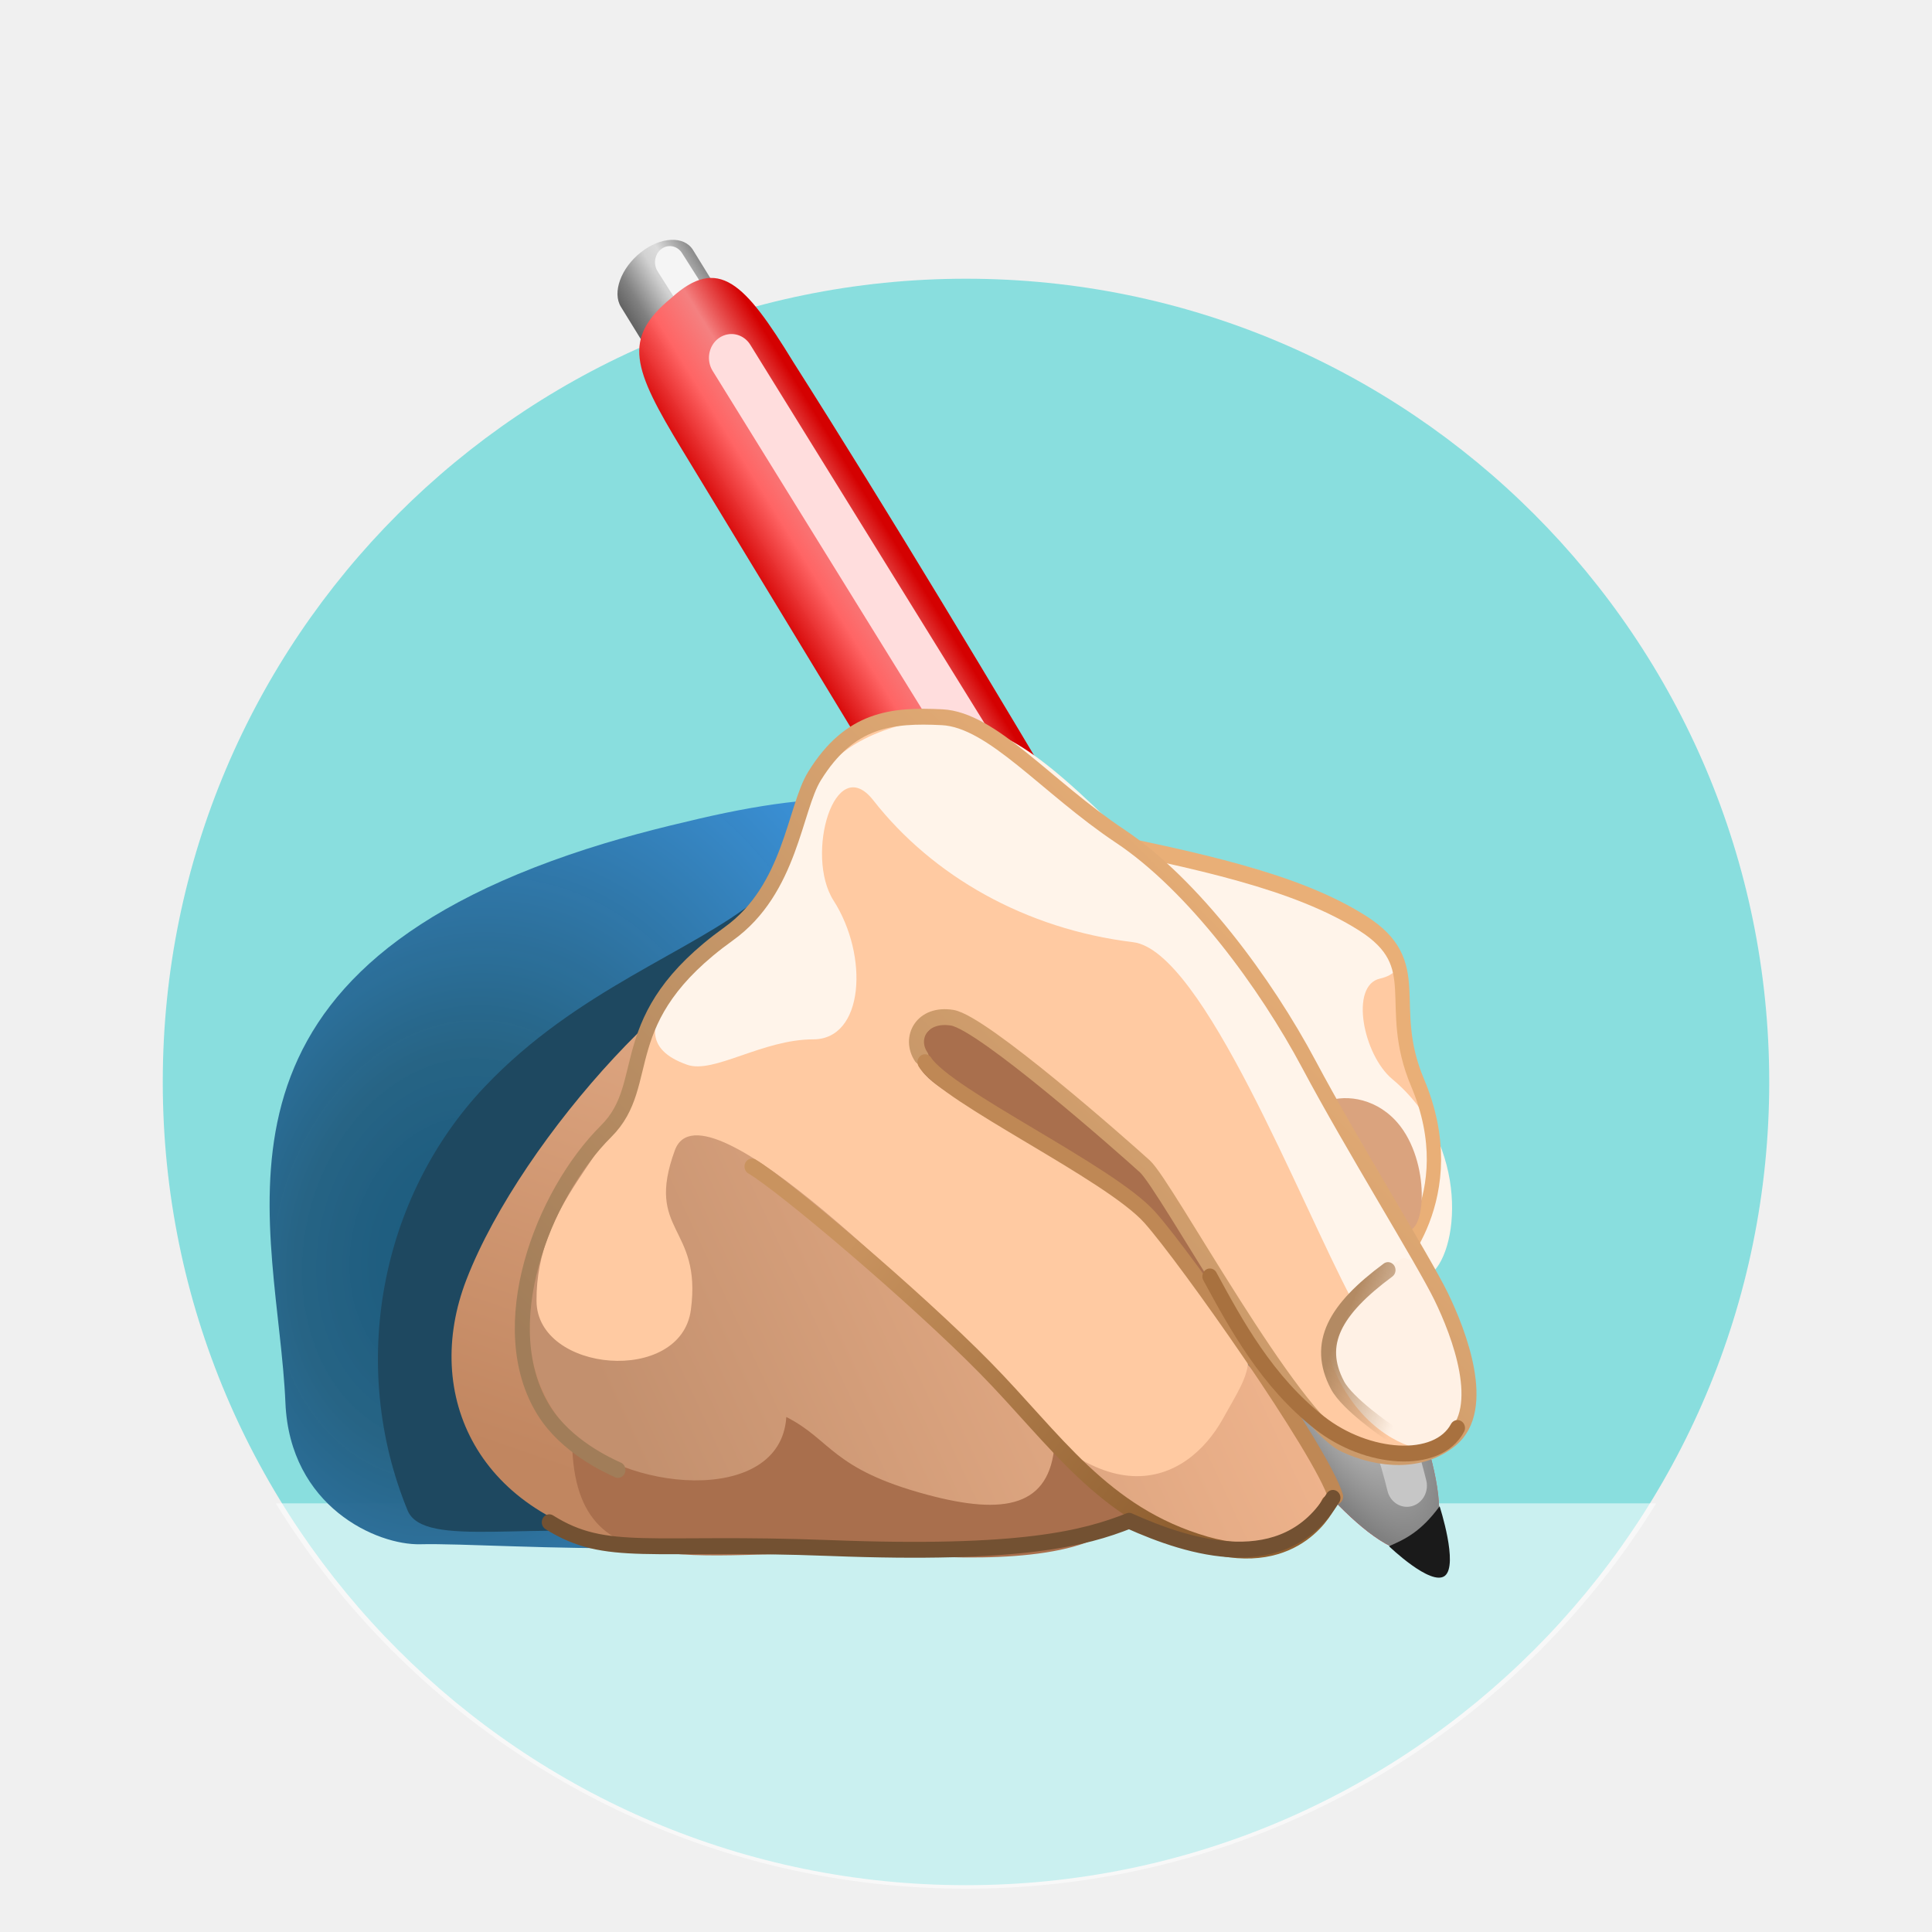
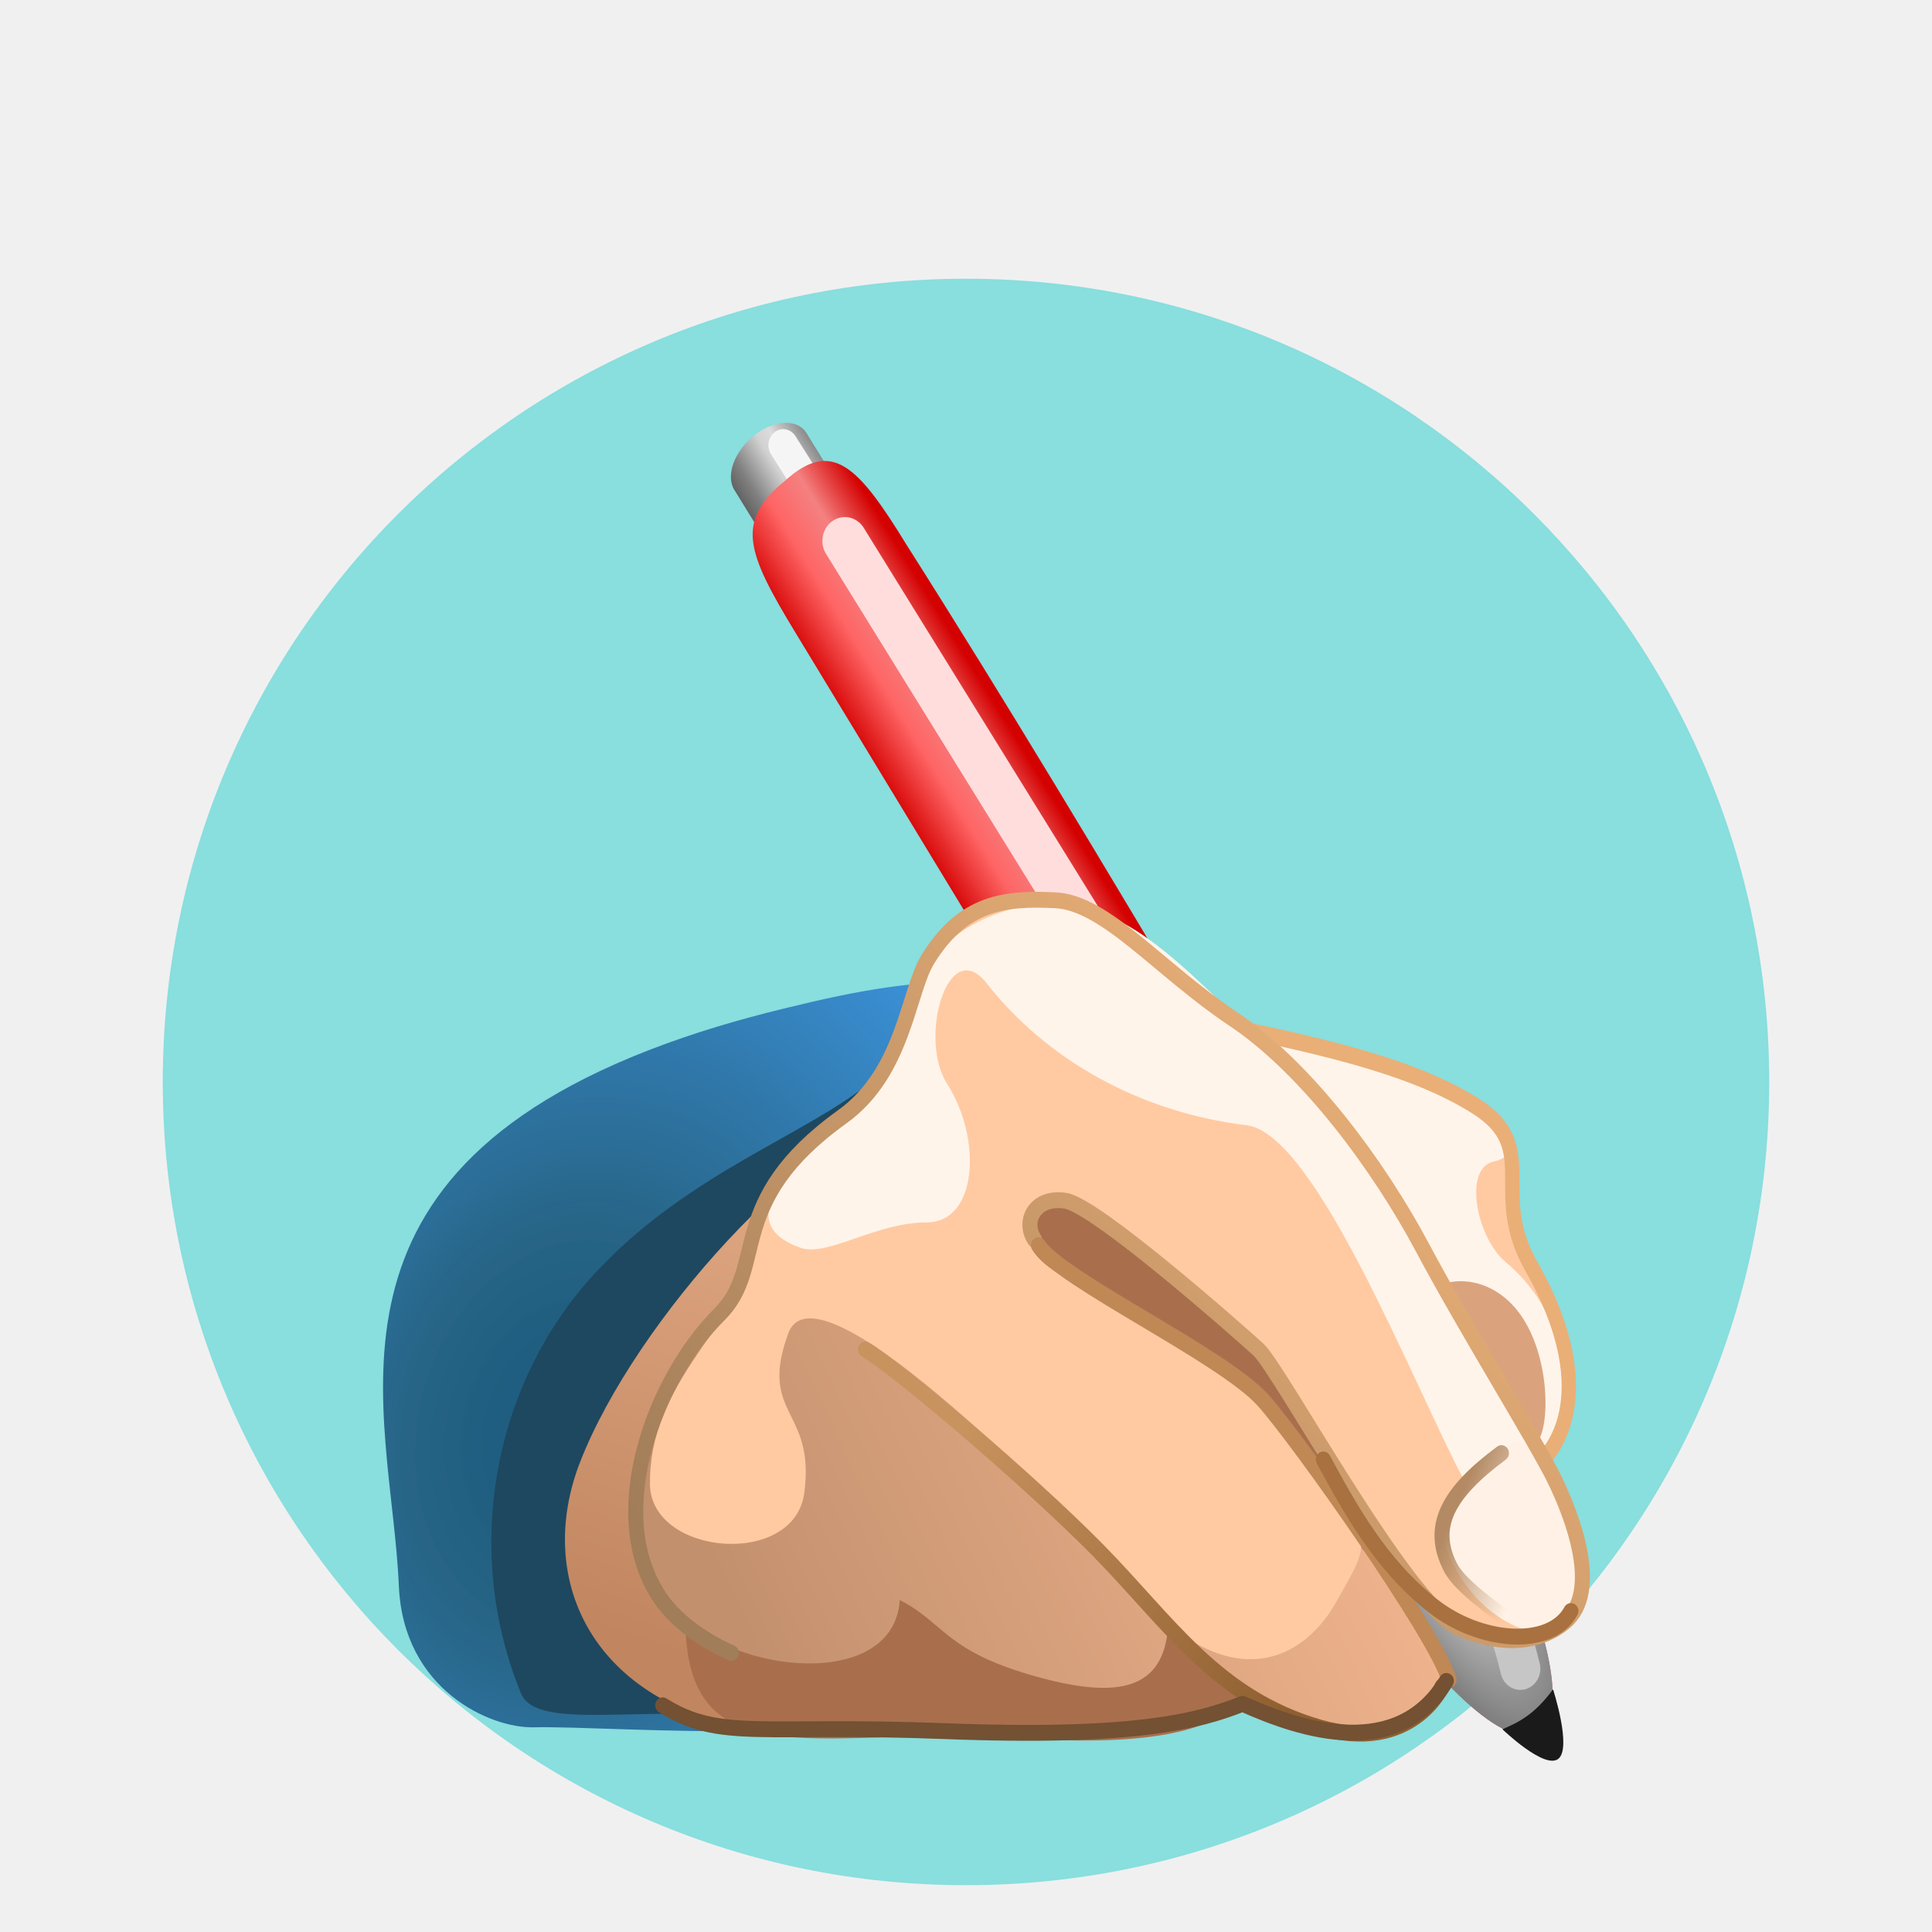
<svg xmlns="http://www.w3.org/2000/svg" xmlns:xlink="http://www.w3.org/1999/xlink" width="100" height="100" viewBox="0 0 26.458 26.458" version="1.1" id="svg2787">
  <defs id="defs2784">
    <radialGradient xlink:href="#linearGradient59915" id="radialGradient60842" cx="3.635" cy="19.025" fx="3.635" fy="19.025" r="8.092" gradientTransform="matrix(1.095756,0.4466969,-0.5034751,1.337597,10.75593,-7.815482)" gradientUnits="userSpaceOnUse" />
    <linearGradient id="linearGradient59915">
      <stop style="stop-color:#18587b;stop-opacity:1;" offset="0.003" id="stop59911" />
      <stop style="stop-color:#246183;stop-opacity:0.973;" offset="0.337" id="stop60848" />
      <stop style="stop-color:#3b91d9;stop-opacity:0.995;" offset="1" id="stop59913" />
    </linearGradient>
    <linearGradient xlink:href="#linearGradient76035" id="linearGradient76037" x1="3.644" y1="23.313" x2="6.448" y2="14.913" gradientUnits="userSpaceOnUse" gradientTransform="matrix(0.9579003,0,0,0.9289272,1.946595,1.211061)" />
    <linearGradient id="linearGradient76035">
      <stop style="stop-color:#c18660;stop-opacity:1;" offset="0" id="stop76031" />
      <stop style="stop-color:#dca47f;stop-opacity:1;" offset="1" id="stop76033" />
    </linearGradient>
    <linearGradient xlink:href="#linearGradient85669" id="linearGradient85671" x1="5.317" y1="5.855" x2="7.33" y2="5.855" gradientUnits="userSpaceOnUse" gradientTransform="matrix(0.8841996,0,0,0.8964211,1.145549,2.759396)" />
    <linearGradient id="linearGradient85669">
      <stop style="stop-color:#636363;stop-opacity:1;" offset="0" id="stop85665" />
      <stop style="stop-color:#818181;stop-opacity:1;" offset="0.184" id="stop86670" />
      <stop style="stop-color:#d2d2d2;stop-opacity:1;" offset="0.521" id="stop85673" />
      <stop style="stop-color:#dcdcdc;stop-opacity:1;" offset="0.675" id="stop85675" />
      <stop style="stop-color:#8a8a8a;stop-opacity:1;" offset="1" id="stop85667" />
    </linearGradient>
    <linearGradient xlink:href="#linearGradient84743" id="linearGradient85041" gradientUnits="userSpaceOnUse" x1="-34.784" y1="47.867" x2="-31.362" y2="47.867" gradientTransform="matrix(0.6492605,-0.4844824,0.4526116,0.6949785,17.44154,-35.16798)" />
    <linearGradient id="linearGradient84743">
      <stop style="stop-color:#d40000;stop-opacity:1;" offset="0" id="stop84739" />
      <stop style="stop-color:#ff6464;stop-opacity:0.996;" offset="0.389" id="stop84747" />
      <stop style="stop-color:#f48080;stop-opacity:0.996;" offset="0.665" id="stop84749" />
      <stop style="stop-color:#d40000;stop-opacity:0.996;" offset="1" id="stop84741" />
    </linearGradient>
    <radialGradient xlink:href="#linearGradient84755" id="radialGradient84763-1" cx="-33.851" cy="60.536" fx="-33.851" fy="60.536" r="1.676" gradientTransform="matrix(1.223267,2.026778,-0.7182522,0.4967031,107.5069,59.95209)" gradientUnits="userSpaceOnUse" />
    <linearGradient id="linearGradient84755">
      <stop style="stop-color:#d5d5d5;stop-opacity:1;" offset="0" id="stop84761" />
      <stop style="stop-color:#808080;stop-opacity:1;" offset="1" id="stop84751" />
    </linearGradient>
    <linearGradient xlink:href="#linearGradient65575" id="linearGradient65577" x1="6.909" y1="24.187" x2="22.028" y2="15.963" gradientUnits="userSpaceOnUse" gradientTransform="matrix(0.8328184,0,0,0.918809,3.034484,1.09156)" />
    <linearGradient id="linearGradient65575">
      <stop style="stop-color:#c3906e;stop-opacity:1;" offset="0" id="stop65573" />
      <stop style="stop-color:#f7ba92;stop-opacity:1;" offset="1" id="stop65571" />
    </linearGradient>
    <linearGradient xlink:href="#linearGradient84936" id="linearGradient85043" gradientUnits="userSpaceOnUse" x1="-32.29" y1="58.451" x2="-32.677" y2="61.374" gradientTransform="matrix(0.6492605,-0.4844824,0.4526116,0.6949785,17.44154,-35.16798)" />
    <linearGradient id="linearGradient84936">
      <stop style="stop-color:#ffffff;stop-opacity:1;" offset="0" id="stop84932" />
      <stop style="stop-color:#c6c6c6;stop-opacity:1;" offset="1" id="stop84934" />
    </linearGradient>
    <linearGradient xlink:href="#linearGradient65608" id="linearGradient65610" x1="4.747" y1="22.042" x2="17.09" y2="7.688" gradientUnits="userSpaceOnUse" gradientTransform="matrix(0.8328184,0,0,0.918809,3.034484,1.09156)" />
    <linearGradient id="linearGradient65608">
      <stop style="stop-color:#a17d59;stop-opacity:1;" offset="0" id="stop65604" />
      <stop style="stop-color:#e9af77;stop-opacity:1;" offset="1" id="stop65606" />
    </linearGradient>
    <linearGradient xlink:href="#linearGradient65616" id="linearGradient65618" x1="12.141" y1="19.435" x2="19.578" y2="25.749" gradientUnits="userSpaceOnUse" gradientTransform="matrix(0.8328184,0,0,0.918809,3.034484,1.09156)" />
    <linearGradient id="linearGradient65616">
      <stop style="stop-color:#c9935f;stop-opacity:1;" offset="0" id="stop65612" />
      <stop style="stop-color:#8f5f30;stop-opacity:1;" offset="1" id="stop65614" />
    </linearGradient>
    <linearGradient xlink:href="#linearGradient90927" id="linearGradient90929" x1="22.897" y1="21.657" x2="24.824" y2="22.583" gradientUnits="userSpaceOnUse" gradientTransform="matrix(0.8724877,0,0,0.9339243,2.463191,0.9347117)" />
    <linearGradient id="linearGradient90927">
      <stop style="stop-color:#b38a63;stop-opacity:1;" offset="0.088" id="stop90923" />
      <stop style="stop-color:#b38a63;stop-opacity:0;" offset="1" id="stop90925" />
    </linearGradient>
-     <mask maskUnits="userSpaceOnUse" id="mask17837">
-       <circle style="fill:#ffffff;fill-opacity:1;fill-rule:evenodd;stroke-width:0.224" id="circle17839" cx="13.229" cy="14.817" r="11" />
+     <mask maskUnits="userSpaceOnUse" id="mask54252">
+       <circle style="fill:#ffffff;fill-opacity:1;fill-rule:evenodd;stroke-width:0.226" id="circle54254" cx="16.529" cy="23.564" r="11.101" />
    </mask>
  </defs>
  <g id="layer1">
    <circle style="fill:#89dede;fill-opacity:1;fill-rule:evenodd;stroke-width:0.224" id="path29876" cx="13.229" cy="14.817" r="11" />
-     <rect style="fill:#ffffff;fill-opacity:0.547;fill-rule:evenodd;stroke-width:0.217" id="rect51341" width="26.458" height="5.619" x="1.4305115e-06" y="20.588" mask="url(#mask17837)" transform="matrix(1.009144,0,0,1.009144,-0.1209638,-0.188254)" />
-     <g id="g39395" transform="matrix(0.6852605,0,0,0.7240181,2.729419,3.179968)">
+     <rect style="fill:#ffffff;fill-opacity:0.547;fill-rule:evenodd;stroke-width:0.219" id="rect51341" width="26.7" height="5.67" x="3.079" y="31.239" mask="url(#mask54252)" transform="translate(-3.300168,-8.848254)" />
+     <g id="g39395" transform="matrix(0.6852605,0,0,0.7240181,4.282752,5.686754)">
      <path style="fill:url(#radialGradient60842);fill-opacity:1;stroke:none;stroke-width:0;stroke-linecap:round;stroke-linejoin:round;stroke-miterlimit:8;stroke-dasharray:none;stroke-opacity:1;paint-order:fill markers stroke;stop-color:#000000" d="m 16.599,15.321 c -1.919,-1.343 0.735,-2.168 -0.772,-3.595 -1.185,-1.122 -2.957,-1.266 -5.834,-0.634 -0.782,0.172 -1.655,0.376 -2.603,0.684 -7.734,2.513 -5.817,7.061 -5.669,10.366 0.088,1.967 1.83,2.696 2.698,2.675 0.787,-0.019 2.719,0.102 4.471,0.068 3.099,-0.06 7.71,-9.564 7.71,-9.564 z" id="path57461" />
      <path style="fill:#1e4860;fill-opacity:1;stroke:#8d643e;stroke-width:0;stroke-linecap:round;stroke-linejoin:round;stroke-miterlimit:8;stroke-dasharray:none;stroke-opacity:1;paint-order:fill markers stroke;stop-color:#000000" d="m 11.154,12.611 c -0.402,1.671 -2.074,2.937 -3.644,5.166 -1.57,2.228 1.017,4.851 1.672,6.893 C 6.716,24.345 4.485,24.921 4.162,24.176 2.974,21.433 3.615,18.247 5.708,16.159 7.548,14.324 9.826,13.626 11.154,12.611 Z" id="path53100" />
      <path style="fill:url(#linearGradient76037);fill-opacity:1;stroke:#8d643e;stroke-width:0;stroke-linecap:round;stroke-linejoin:round;stroke-miterlimit:8;stroke-dasharray:none;stroke-opacity:1;paint-order:fill markers stroke;stop-color:#000000" d="m 11.671,13.378 c -1.682,0.1 -5.217,3.709 -6.332,6.432 -0.894,2.186 0.221,4.488 3.336,5.028 2.359,0.409 2.995,-11.46 2.995,-11.46 z" id="path31127" />
      <path style="fill:#a96f4d;fill-opacity:1;stroke:#8d643e;stroke-width:0;stroke-linecap:round;stroke-linejoin:round;stroke-miterlimit:8;stroke-dasharray:none;stroke-opacity:1;paint-order:fill markers stroke;stop-color:#000000" d="m 18.508,24.252 c -0.465,0.758 -2.33,0.907 -4.346,0.77 -3.797,-0.259 -6.649,0.879 -6.712,-2.122 -0.08,-3.835 3.468,-9.863 4.725,-11.731 0.941,-1.399 3.711,-1.408 6.22,0.233 0.841,0.55 1.748,1.114 2.42,2.103 2.742,4.035 3.379,8.021 1.903,9.982 -0.689,1.987 -2.311,1.657 -4.211,0.766 z" id="path29159-4" />
      <g id="g98019" transform="matrix(1,0,0,1.02875,-0.5480357,-1.568279)" style="stroke-width:0.986">
        <rect style="fill:url(#linearGradient85671);fill-opacity:1;fill-rule:evenodd;stroke:none;stroke-width:0.261" id="rect83887-4" width="1.78" height="1.934" x="5.847" y="7.041" rx="0.991" ry="0.578" transform="matrix(0.8094748,-0.5871546,0.5566065,0.8307763,0,0)" />
        <path style="fill:#999999;fill-opacity:1;stroke:#f5f5f5;stroke-width:0.592;stroke-linecap:round;stroke-linejoin:round;stroke-miterlimit:8;stroke-dasharray:none;stroke-opacity:1;paint-order:fill markers stroke;stop-color:#000000" d="M 9.951,2.076 10.288,2.565" id="path85663" />
      </g>
      <path style="fill:url(#linearGradient85041);fill-opacity:1;fill-rule:evenodd;stroke:none;stroke-width:0;stroke-opacity:1" d="m 23.637,20.914 c 0.491,0.764 1.646,3.402 0.895,3.962 -0.751,0.561 -2.578,-1.575 -3.069,-2.34 L 9.644,4.107 C 8.662,2.578 8.448,2.011 9.431,1.245 10.373,0.435 10.901,0.957 11.866,2.449 c 3.902,5.812 8.102,12.794 11.771,18.465 z" id="rect31697-3-6-0-6" />
      <path id="path84605-6" style="fill:url(#radialGradient84763-1);fill-opacity:1;fill-rule:evenodd;stroke-width:0" d="m 22.835,19.678 0.802,1.236 c 0.491,0.764 1.646,3.402 0.895,3.962 -0.751,0.561 -2.578,-1.575 -3.069,-2.34 l -0.804,-1.234 c 0.699,-0.186 1.687,-0.577 2.176,-1.624 z" />
      <path style="fill:url(#linearGradient65577);fill-opacity:1;stroke:#8d643e;stroke-width:0;stroke-linecap:round;stroke-linejoin:round;stroke-miterlimit:8;stroke-dasharray:none;stroke-opacity:1;paint-order:fill markers stroke;stop-color:#000000" d="m 11.886,17.07 c 1.256,1.299 6.109,1.629 8.625,3.922 1.341,1.222 2.15,2.626 2.15,2.626 0,0 -0.592,1.945 -2.941,1.099 -0.706,-0.254 -1.849,-0.81 -2.627,-1.796 -0.093,1.18 -0.989,1.355 -2.547,0.959 C 12.632,23.394 12.636,22.844 11.731,22.41 11.617,24.128 8.384,23.804 7.37,22.664 6.44,21.619 6.188,20.24 7.529,17.841 8.429,16.231 10.687,15.249 11.886,17.07 Z" id="path29221" />
      <path id="path83941-4" style="fill:#1a1a1a;stroke-width:0;stroke-linecap:round;stroke-linejoin:round;stroke-miterlimit:8;paint-order:fill markers stroke;stop-color:#000000" d="m 24.787,24.099 c 0,0 0.381,1.109 0.105,1.315 -0.277,0.206 -1.117,-0.56 -1.117,-0.56 0.317,-0.13 0.635,-0.269 1.012,-0.755 z" />
      <path style="fill:none;fill-opacity:1;stroke:#ffdddd;stroke-width:0.9;stroke-linecap:round;stroke-linejoin:round;stroke-miterlimit:8;stroke-dasharray:none;stroke-opacity:1;paint-order:fill markers stroke;stop-color:#000000" d="M 10.635,2.376 21.634,19.198" id="path84238-0" />
      <path style="fill:none;fill-opacity:1;stroke:url(#linearGradient85043);stroke-width:0.8;stroke-linecap:round;stroke-linejoin:round;stroke-miterlimit:8;stroke-dasharray:none;stroke-opacity:1;paint-order:fill markers stroke;stop-color:#000000" d="m 22.802,20.841 c 1.019,1.609 1.194,2.36 1.331,2.868" id="path84822-7" />
      <path id="path29161-2" style="fill:#ffcaa2;fill-opacity:1;stroke:#8d643e;stroke-width:0;stroke-linecap:round;stroke-linejoin:round;stroke-miterlimit:8;stroke-dasharray:none;stroke-opacity:1;paint-order:fill markers stroke;stop-color:#000000" d="m 14.722,9.199 c -2.434,0.082 -2.51,1.451 -2.857,2.263 -1.281,2.991 -2.596,1.832 -3.27,4.705 -0.287,1.223 -1.873,2.185 -1.856,4.05 0.012,1.355 2.886,1.592 3.085,0.165 0.223,-1.598 -0.923,-1.457 -0.321,-3.015 0.571,-1.478 5.37,3.253 6.108,3.902 2.359,3.241 4.132,2.39 4.847,1.171 0.591,-1.006 0.838,-1.167 -0.264,-2.475 -0.715,-0.908 -1.615,-1.661 -3.039,-2.526 -1.871,-1.137 -3.765,-1.473 -2.315,-2.572 1.127,0.481 3.353,1.631 4.358,3.236 1.97,3.145 3.67,5.264 4.676,5.151 3.831,-0.431 -0.323,-5.07 -2.641,-8.904 C 20.419,13.003 18.624,11.56 17.144,10.51 16.311,9.918 15.529,9.172 14.722,9.199 Z" />
      <g id="g64634" transform="matrix(0.8328184,0,0,0.918809,-1.514043,1.517342)" style="stroke-width:1.143">
        <path style="fill:#ffcaa2;fill-opacity:1;stroke:#8d643e;stroke-width:0;stroke-linecap:round;stroke-linejoin:round;stroke-miterlimit:8;stroke-dasharray:none;stroke-opacity:1;paint-order:fill markers stroke;stop-color:#000000" d="m 23.539,10.844 c 5.3,1.093 6.337,1.109 7.068,2.566 0.192,0.383 -0.001,1.19 0.324,1.916 0.597,1.332 0.613,1.851 0.467,2.768 -0.157,0.985 -1.006,1.806 -1.006,2.223 0,1.093 -6.854,-9.474 -6.854,-9.474 z" id="path31071" />
        <path style="opacity:1;fill:#fff4ea;fill-opacity:1;stroke:#8d643e;stroke-width:0;stroke-linecap:round;stroke-linejoin:round;stroke-miterlimit:8;stroke-dasharray:none;stroke-opacity:1;paint-order:fill markers stroke;stop-color:#000000" d="m 25.58,11.213 c 1.903,0.145 2.742,0.643 3.96,1.215 1.219,0.572 1.34,1.143 0.609,1.286 -0.731,0.143 -0.402,1.569 0.296,2.069 1.899,1.359 1.602,3.638 0.877,4.041 -1.155,0.642 -0.523,-0.907 -0.867,-2.953 -0.098,-0.581 -1.094,-0.075 -1.564,-0.58 -0.831,-0.893 -1.52,-2.608 -2.61,-2.791 -1.706,-0.286 -5.102,-2.622 -0.701,-2.286 z" id="path54661" />
-         <path style="opacity:1;fill:none;fill-opacity:1;stroke:#e9af77;stroke-width:0.343;stroke-linecap:round;stroke-linejoin:round;stroke-miterlimit:8;stroke-dasharray:none;stroke-opacity:1;paint-order:fill markers stroke;stop-color:#000000" d="m 22.899,10.784 c 2.908,0.5 5.246,0.929 6.826,1.786 1.58,0.857 0.531,1.669 1.327,3.287 1.16,2.356 -0.621,3.858 -0.621,3.858" id="path55433" />
+         <path style="opacity:1;fill:none;fill-opacity:1;stroke:#e9af77;stroke-width:0.343;stroke-linecap:round;stroke-linejoin:round;stroke-miterlimit:8;stroke-dasharray:none;stroke-opacity:1;paint-order:fill markers stroke;stop-color:#000000" d="m 22.899,10.784 c 2.908,0.5 5.246,0.929 6.826,1.786 1.58,0.857 0.316,1.76 1.327,3.287 1.842,2.781 0.309,3.965 0.309,3.965" id="path55433" />
      </g>
-       <path style="fill:#daa37e;fill-opacity:1;stroke:none;stroke-width:0;stroke-linecap:round;stroke-linejoin:round;stroke-miterlimit:8;stroke-dasharray:none;stroke-opacity:1;paint-order:fill markers stroke;stop-color:#000000" d="m 22.612,16.415 c 0.427,-0.111 1.061,0.02 1.454,0.58 0.563,0.801 0.416,2.134 -0.048,1.859 -0.464,-0.275 -1.556,-1.838 -1.407,-2.439 z" id="path70195" />
+       <path style="fill:#daa37e;fill-opacity:1;stroke:none;stroke-width:0;stroke-linecap:round;stroke-linejoin:round;stroke-miterlimit:8;stroke-dasharray:none;stroke-opacity:1;paint-order:fill markers stroke;stop-color:#000000" d="m 22.613,16.424 c 0.475,-0.139 1.18,0.025 1.618,0.727 0.626,1.003 0.463,2.673 -0.053,2.329 -0.516,-0.344 -1.731,-2.302 -1.565,-3.055 z" id="path70195" />
      <path id="path43365" style="fill:#fff4ea;fill-opacity:1;stroke:#8d643e;stroke-width:0;stroke-linecap:round;stroke-linejoin:round;stroke-miterlimit:8;stroke-dasharray:none;stroke-opacity:1;paint-order:fill markers stroke;stop-color:#000000" d="m 14.762,9.285 c -0.264,-0.001 -0.551,-0.017 -0.869,0.074 -2.412,0.697 -1.699,2.584 -2.688,3.463 -0.852,0.757 -3.231,2.338 -1.454,2.926 0.531,0.176 1.504,-0.481 2.518,-0.481 1.015,0 1.116,-1.576 0.406,-2.626 -0.578,-0.854 0.021,-2.831 0.795,-1.895 1.182,1.428 3.034,2.435 5.192,2.683 1.394,0.16 3.337,4.924 4.372,6.761 0.856,1.52 1.999,2.218 1.948,0.905 -0.028,-0.732 -1.953,-4.011 -3.801,-6.805 -0.801,-1.211 -1.964,-2.174 -2.635,-2.813 -1.935,-1.843 -2.642,-2.187 -3.784,-2.192 z" />
      <path style="fill:#fff1e5;fill-opacity:1;stroke:#8d643e;stroke-width:0;stroke-linecap:round;stroke-linejoin:round;stroke-miterlimit:8;stroke-dasharray:none;stroke-opacity:1;paint-order:fill markers stroke;stop-color:#000000" d="m 24.038,19.405 c -0.551,0.324 -1.661,1.298 -1.465,1.844 0.493,1.374 1.539,1.73 1.823,1.761 0.659,0.071 1.02,-0.89 0.986,-1.276 -0.046,-0.513 -0.802,-2.374 -1.343,-2.329 z" id="path46096" />
      <path style="fill:#a96f4d;fill-opacity:1;stroke:#f8f5f1;stroke-width:0;stroke-linecap:round;stroke-linejoin:round;stroke-miterlimit:8;stroke-dasharray:none;stroke-opacity:1;paint-order:fill markers stroke;stop-color:#000000" d="m 17.728,16.734 c 0.483,0.44 1.313,0.996 1.962,2.178 0.11,0.2 0.462,0.556 0.462,0.556 0.128,0.391 -0.022,0.393 -0.245,0.293 0,0 -2.597,-2.965 -2.179,-3.027 z" id="path94880" />
      <path style="fill:none;fill-opacity:1;stroke:url(#linearGradient65610);stroke-width:0.3;stroke-linecap:round;stroke-linejoin:round;stroke-miterlimit:8;stroke-dasharray:none;stroke-opacity:1;paint-order:fill markers stroke;stop-color:#000000" d="M 8.366,23.411 C 8.153,23.32 7.334,22.965 6.891,22.296 5.843,20.715 6.855,18.205 8.13,17.005 c 0.97,-0.913 0.083,-2.126 2.451,-3.735 1.24,-0.842 1.311,-2.367 1.713,-2.982 0.705,-1.081 1.543,-1.161 2.548,-1.114 1.005,0.046 2.086,1.319 3.557,2.247 1.471,0.928 2.916,2.789 3.777,4.321 0.861,1.532 2.282,3.691 2.641,4.388 0.359,0.696 0.936,2.121 0.204,2.697 -0.6,0.472 -1.451,0.403 -2.128,0.104 -1.05,-0.464 -3.566,-4.89 -3.996,-5.261 -0.431,-0.371 -3.241,-2.719 -3.851,-2.812 -0.61,-0.093 -0.869,0.386 -0.619,0.739" id="path55269" />
      <path style="fill:none;fill-opacity:1;stroke:url(#linearGradient65618);stroke-width:0.3;stroke-linecap:round;stroke-linejoin:round;stroke-miterlimit:8;stroke-dasharray:none;stroke-opacity:1;paint-order:fill markers stroke;stop-color:#000000" d="m 22.571,24.043 c 0,0 -0.604,1.281 -2.455,0.776 -2.056,-0.561 -3.014,-1.996 -4.413,-3.342 -1.399,-1.346 -4.028,-3.453 -4.658,-3.805" id="path55435" />
      <path style="fill:none;fill-opacity:1;stroke:url(#linearGradient90929);stroke-width:0.3;stroke-linecap:round;stroke-linejoin:round;stroke-miterlimit:8;stroke-dasharray:none;stroke-opacity:1;paint-order:fill markers stroke;stop-color:#000000" d="m 23.756,19.631 c -1.064,0.746 -1.447,1.391 -1.011,2.175 0.203,0.366 1.016,0.885 1.016,0.885" id="path63232" />
      <path style="fill:none;fill-opacity:1;stroke:#bf8855;stroke-width:0.3;stroke-linecap:round;stroke-linejoin:round;stroke-miterlimit:8;stroke-dasharray:none;stroke-opacity:1;paint-order:fill markers stroke;stop-color:#000000" d="m 14.502,15.699 c 0.449,0.655 3.691,2.085 4.493,2.935 0.72,0.763 3.441,4.417 3.714,5.281" id="path87710" />
      <path style="fill:none;fill-opacity:1;stroke:#735132;stroke-width:0.3;stroke-linecap:round;stroke-linejoin:round;stroke-miterlimit:8;stroke-dasharray:none;stroke-opacity:1;paint-order:fill markers stroke;stop-color:#000000" d="m 6.994,24.401 c 1.145,0.68 1.981,0.355 5.623,0.488 3.802,0.139 5.082,-0.186 5.965,-0.516 1.203,0.512 3.111,1.084 4.073,-0.433" id="path64267" />
      <path style="fill:none;fill-opacity:1;stroke:#a8713f;stroke-width:0.3;stroke-linecap:round;stroke-linejoin:round;stroke-miterlimit:8;stroke-dasharray:none;stroke-opacity:1;paint-order:fill markers stroke;stop-color:#000000" d="m 25.144,22.618 c -0.404,0.71 -1.812,0.606 -2.759,-0.1 -1.049,-0.782 -1.659,-1.843 -2.189,-2.767" id="path89118" />
    </g>
  </g>
</svg>
